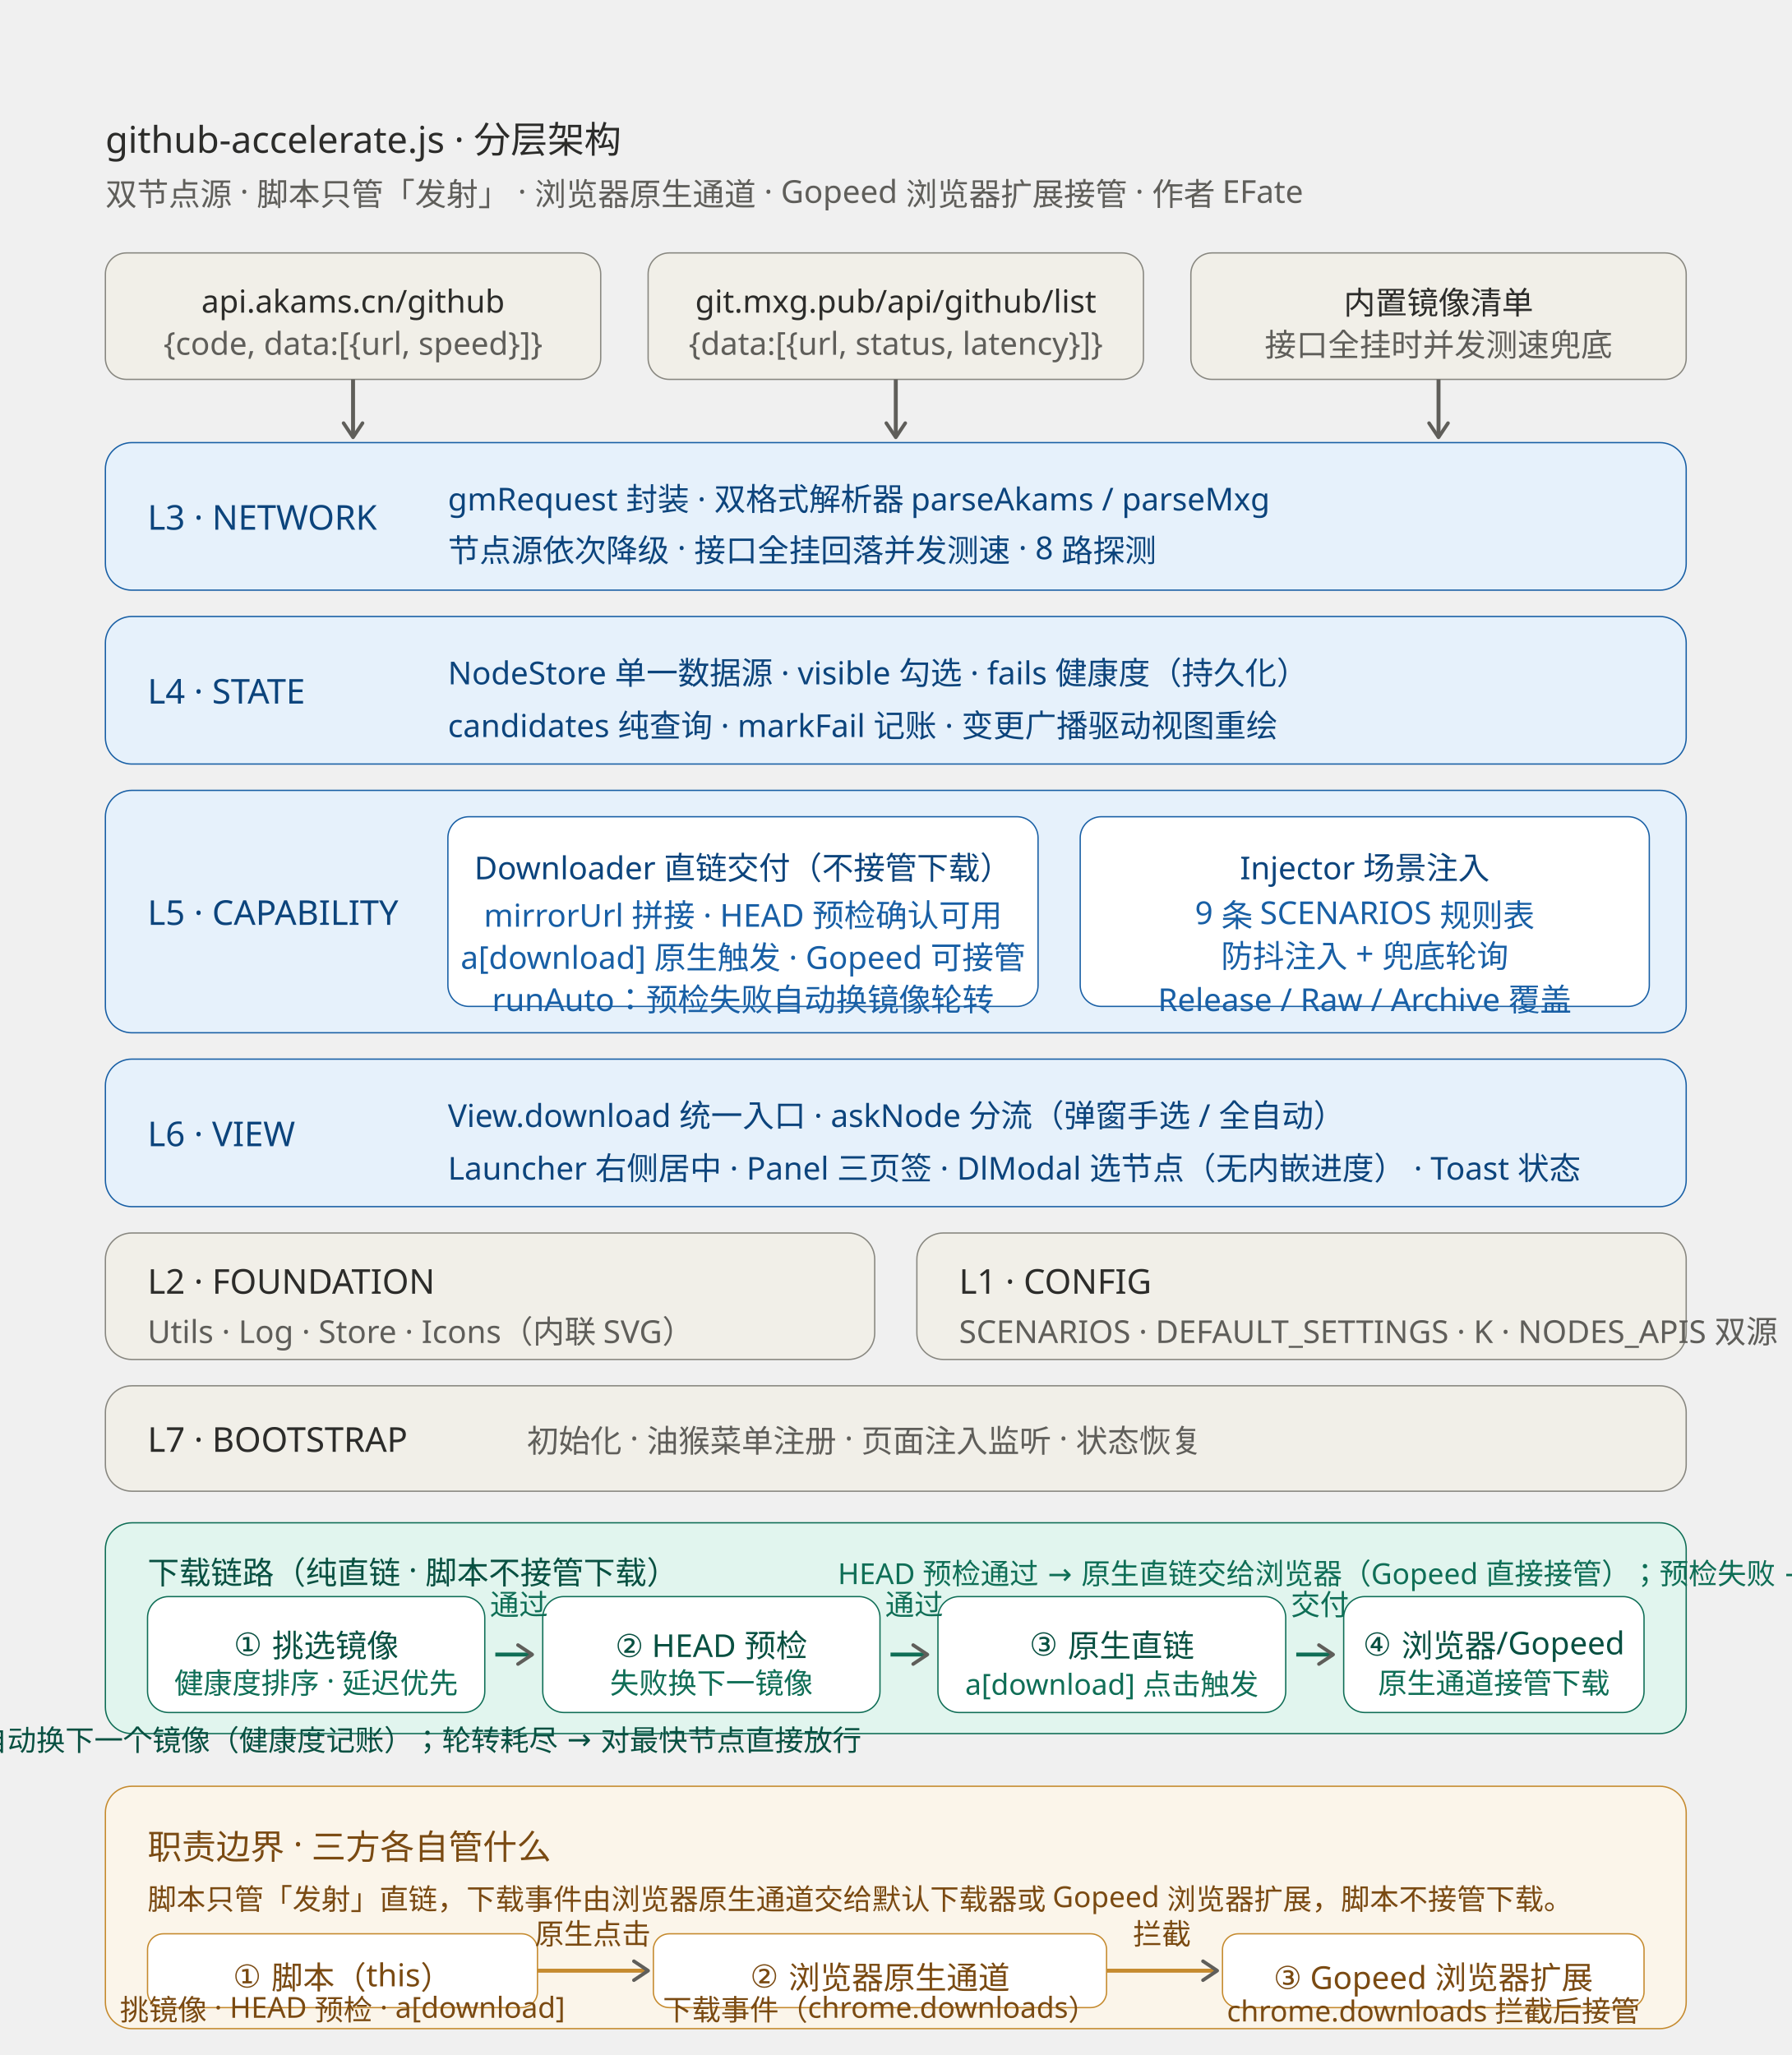
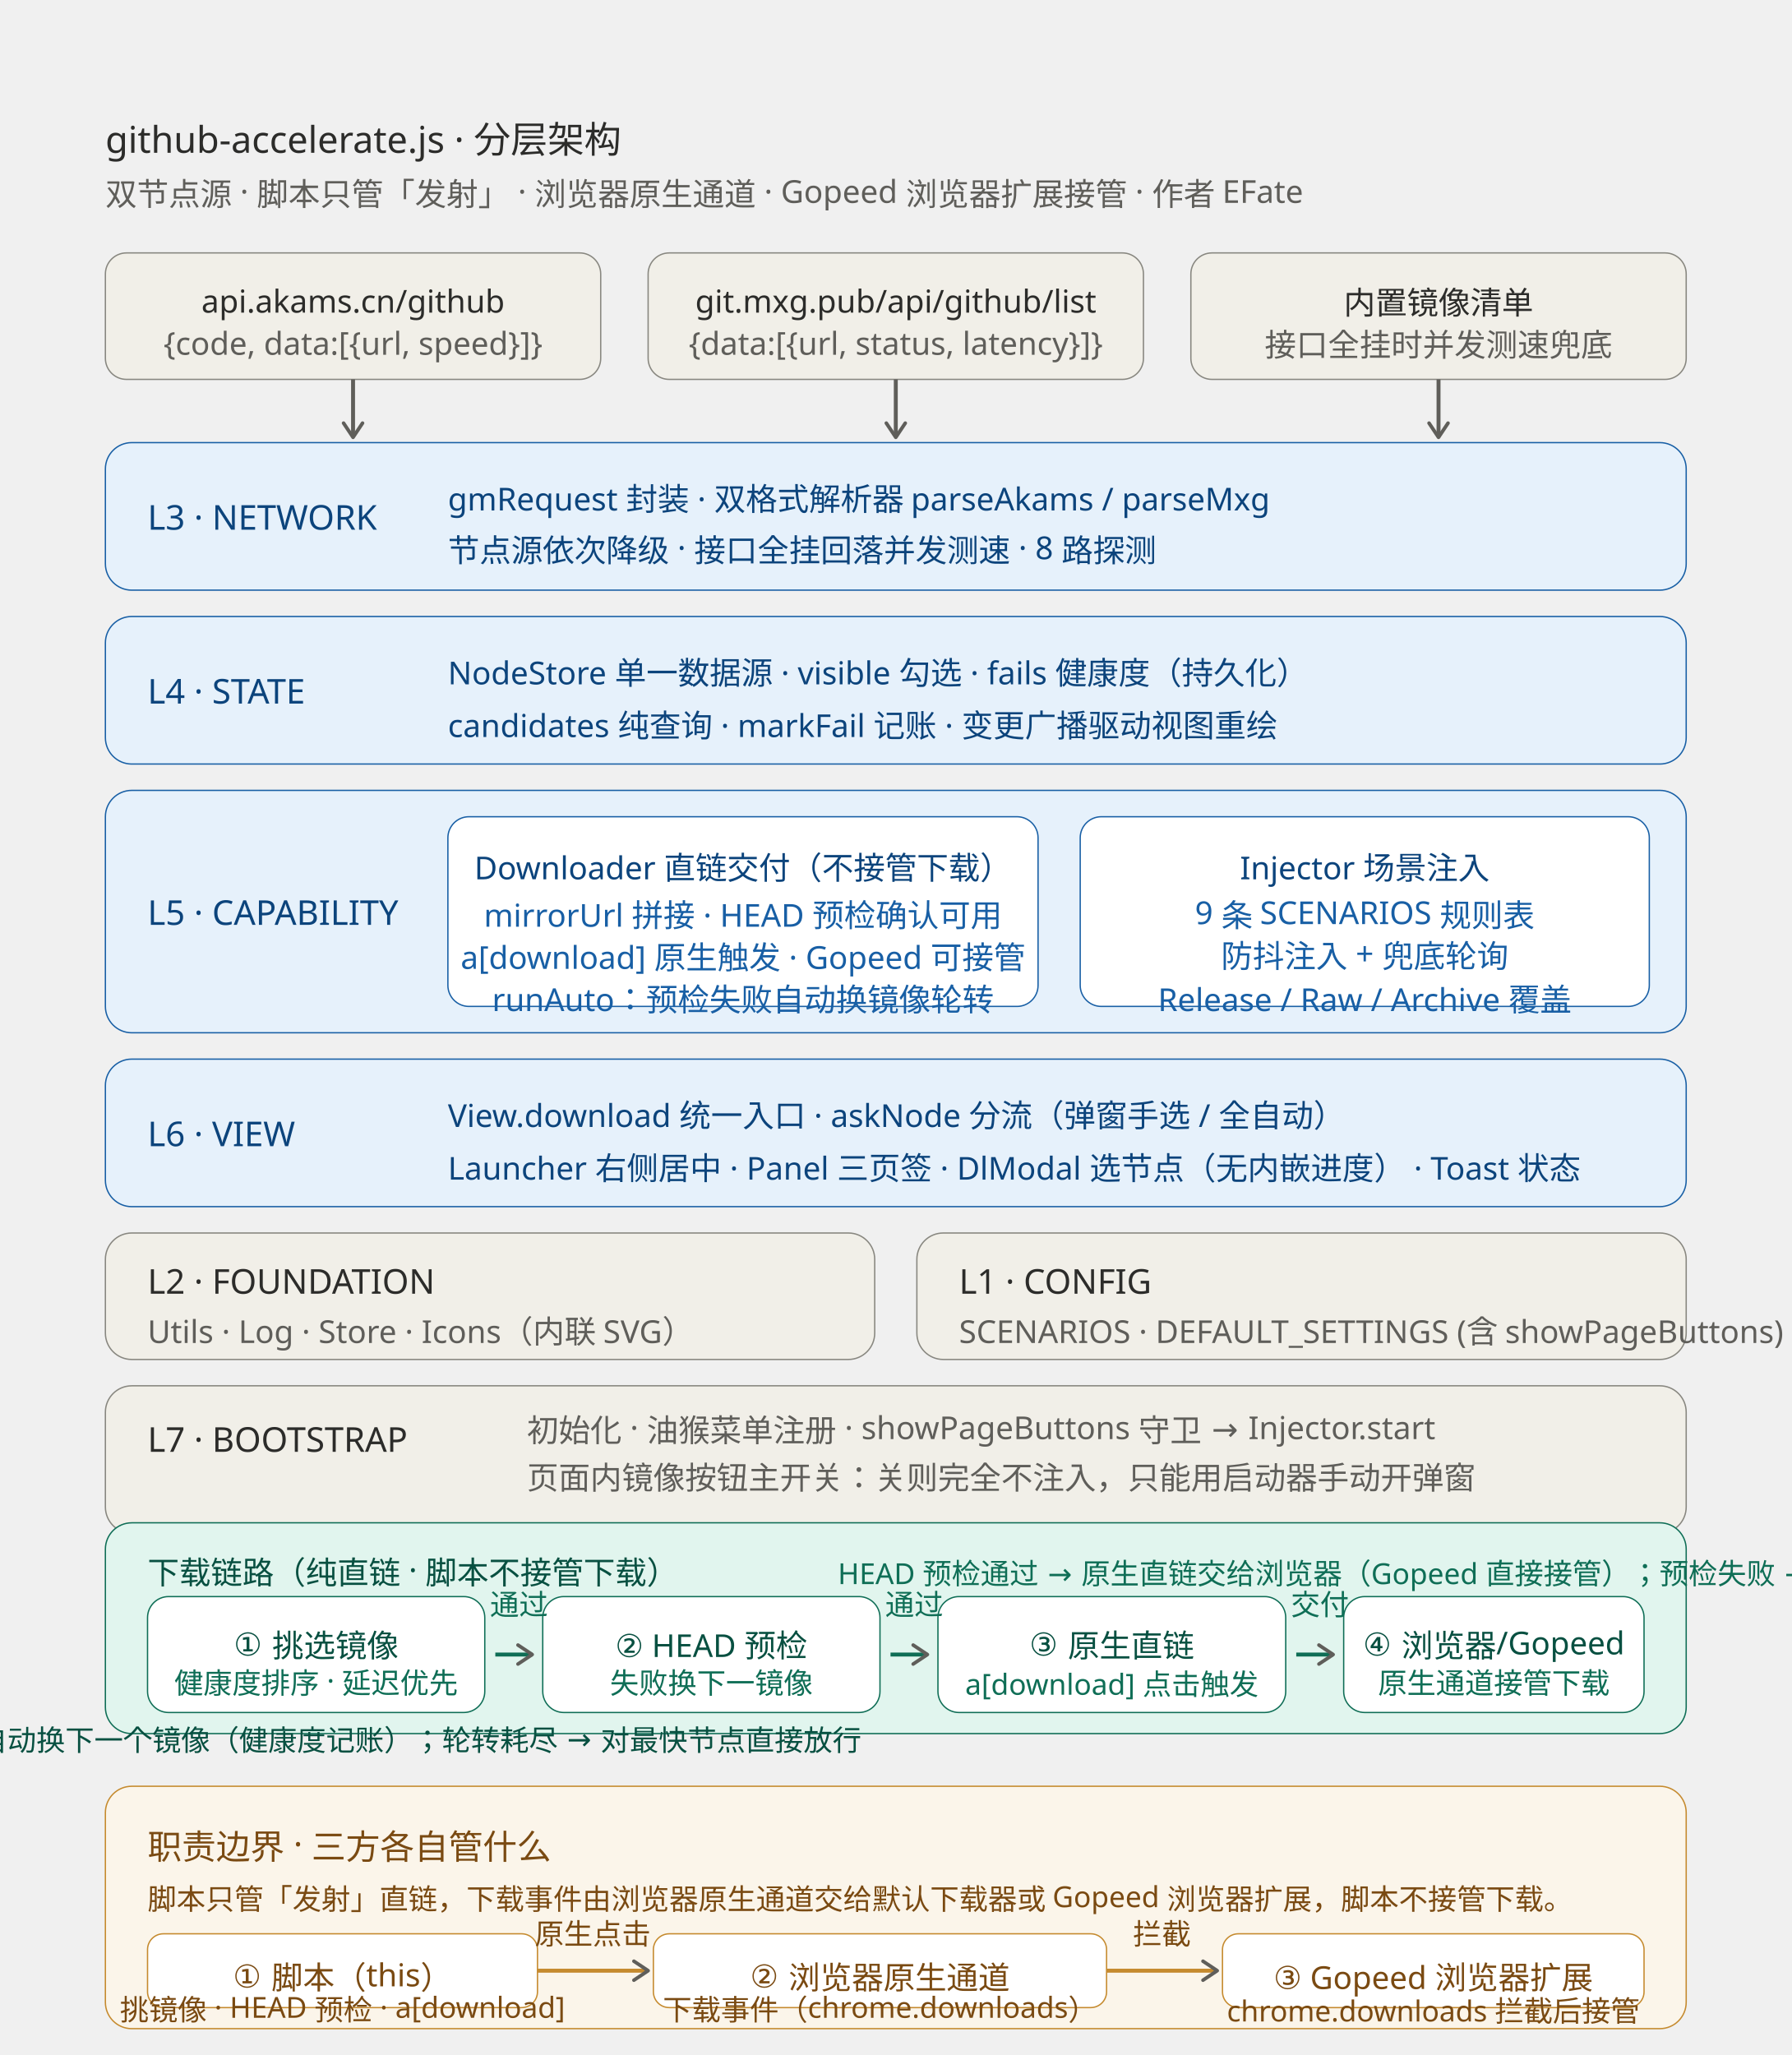
<svg xmlns="http://www.w3.org/2000/svg" viewBox="0 0 680 780" width="680" role="img">
  <defs>
    <marker id="arrow" viewBox="0 0 10 10" refX="8" refY="5" markerWidth="6" markerHeight="6" orient="auto-start-reverse">
      <path d="M2 1L8 5L2 9" fill="none" stroke="#5F5E5A" stroke-width="1.5" stroke-linecap="round" stroke-linejoin="round" />
    </marker>
  </defs>
  <text x="40" y="58" font-family="sans-serif" font-size="14" font-weight="500" fill="#2C2C2A">github-accelerate.js · 分层架构</text>
  <text x="40" y="78" font-family="sans-serif" font-size="12" fill="#5F5E5A">双节点源 · 脚本只管「发射」 · 浏览器原生通道 · Gopeed 浏览器扩展接管 · 作者 EFate</text>
  <g font-family="sans-serif">
    <rect x="40" y="96" width="188" height="48" rx="8" fill="#F1EFE8" stroke="#888780" stroke-width="0.5" />
    <text x="134" y="114" text-anchor="middle" dominant-baseline="central" font-size="12" font-weight="500" fill="#2C2C2A">api.akams.cn/github</text>
    <text x="134" y="130" text-anchor="middle" dominant-baseline="central" font-size="12" fill="#5F5E5A">{code, data:[{url, speed}]}</text>
    <rect x="246" y="96" width="188" height="48" rx="8" fill="#F1EFE8" stroke="#888780" stroke-width="0.5" />
    <text x="340" y="114" text-anchor="middle" dominant-baseline="central" font-size="12" font-weight="500" fill="#2C2C2A">git.mxg.pub/api/github/list</text>
    <text x="340" y="130" text-anchor="middle" dominant-baseline="central" font-size="12" fill="#5F5E5A">{data:[{url, status, latency}]}</text>
    <rect x="452" y="96" width="188" height="48" rx="8" fill="#F1EFE8" stroke="#888780" stroke-width="0.5" />
    <text x="546" y="114" text-anchor="middle" dominant-baseline="central" font-size="12" font-weight="500" fill="#2C2C2A">内置镜像清单</text>
    <text x="546" y="130" text-anchor="middle" dominant-baseline="central" font-size="12" fill="#5F5E5A">接口全挂时并发测速兜底</text>
  </g>
  <path d="M134 144L134 166" fill="none" stroke="#5F5E5A" stroke-width="1.5" marker-end="url(#arrow)" />
  <path d="M340 144L340 166" fill="none" stroke="#5F5E5A" stroke-width="1.5" marker-end="url(#arrow)" />
  <path d="M546 144L546 166" fill="none" stroke="#5F5E5A" stroke-width="1.5" marker-end="url(#arrow)" />
  <rect x="40" y="168" width="600" height="56" rx="10" fill="#E6F1FB" stroke="#185FA5" stroke-width="0.5" />
  <text x="56" y="196" dominant-baseline="central" font-family="sans-serif" font-size="13" font-weight="500" fill="#0C447C">L3 · NETWORK</text>
  <text x="170" y="188" dominant-baseline="central" font-family="sans-serif" font-size="12" fill="#0C447C">gmRequest 封装 · 双格式解析器 parseAkams / parseMxg</text>
  <text x="170" y="208" dominant-baseline="central" font-family="sans-serif" font-size="12" fill="#0C447C">节点源依次降级 · 接口全挂回落并发测速 · 8 路探测</text>
  <rect x="40" y="234" width="600" height="56" rx="10" fill="#E6F1FB" stroke="#185FA5" stroke-width="0.5" />
  <text x="56" y="262" dominant-baseline="central" font-family="sans-serif" font-size="13" font-weight="500" fill="#0C447C">L4 · STATE</text>
  <text x="170" y="254" dominant-baseline="central" font-family="sans-serif" font-size="12" fill="#0C447C">NodeStore 单一数据源 · visible 勾选 · fails 健康度（持久化）</text>
  <text x="170" y="274" dominant-baseline="central" font-family="sans-serif" font-size="12" fill="#0C447C">candidates 纯查询 · markFail 记账 · 变更广播驱动视图重绘</text>
  <rect x="40" y="300" width="600" height="92" rx="10" fill="#E6F1FB" stroke="#185FA5" stroke-width="0.5" />
  <text x="56" y="346" dominant-baseline="central" font-family="sans-serif" font-size="13" font-weight="500" fill="#0C447C">L5 · CAPABILITY</text>
  <rect x="170" y="310" width="224" height="72" rx="8" fill="#FFFFFF" stroke="#185FA5" stroke-width="0.5" />
  <text x="282" y="328" text-anchor="middle" dominant-baseline="central" font-family="sans-serif" font-size="12" font-weight="500" fill="#0C447C">Downloader 直链交付（不接管下载）</text>
  <text x="282" y="346" text-anchor="middle" dominant-baseline="central" font-size="12" fill="#185FA5" font-family="sans-serif">mirrorUrl 拼接 · HEAD 预检确认可用</text>
  <text x="282" y="362" text-anchor="middle" dominant-baseline="central" font-size="12" fill="#185FA5" font-family="sans-serif">a[download] 原生触发 · Gopeed 可接管</text>
  <text x="282" y="378" text-anchor="middle" dominant-baseline="central" font-size="12" fill="#185FA5" font-family="sans-serif">runAuto：预检失败自动换镜像轮转</text>
  <rect x="410" y="310" width="216" height="72" rx="8" fill="#FFFFFF" stroke="#185FA5" stroke-width="0.5" />
  <text x="518" y="328" text-anchor="middle" dominant-baseline="central" font-family="sans-serif" font-size="12" font-weight="500" fill="#0C447C">Injector 场景注入</text>
  <text x="518" y="346" text-anchor="middle" dominant-baseline="central" font-family="sans-serif" font-size="12" fill="#185FA5">9 条 SCENARIOS 规则表</text>
  <text x="518" y="362" text-anchor="middle" dominant-baseline="central" font-family="sans-serif" font-size="12" fill="#185FA5">防抖注入 + 兜底轮询</text>
  <text x="518" y="378" text-anchor="middle" dominant-baseline="central" font-family="sans-serif" font-size="12" fill="#185FA5">Release / Raw / Archive 覆盖</text>
  <rect x="40" y="402" width="600" height="56" rx="10" fill="#E6F1FB" stroke="#185FA5" stroke-width="0.5" />
  <text x="56" y="430" dominant-baseline="central" font-family="sans-serif" font-size="13" font-weight="500" fill="#0C447C">L6 · VIEW</text>
  <text x="170" y="422" dominant-baseline="central" font-family="sans-serif" font-size="12" fill="#0C447C">View.download 统一入口 · askNode 分流（弹窗手选 / 全自动）</text>
  <text x="170" y="442" dominant-baseline="central" font-family="sans-serif" font-size="12" fill="#0C447C">Launcher 右侧居中 · Panel 三页签 · DlModal 选节点（无内嵌进度） · Toast 状态</text>
  <rect x="40" y="468" width="292" height="48" rx="10" fill="#F1EFE8" stroke="#888780" stroke-width="0.5" />
  <text x="56" y="486" dominant-baseline="central" font-family="sans-serif" font-size="13" font-weight="500" fill="#2C2C2A">L2 · FOUNDATION</text>
  <text x="56" y="504" dominant-baseline="central" font-family="sans-serif" font-size="12" fill="#5F5E5A">Utils · Log · Store · Icons（内联 SVG）</text>
  <rect x="348" y="468" width="292" height="48" rx="10" fill="#F1EFE8" stroke="#888780" stroke-width="0.5" />
  <text x="364" y="486" dominant-baseline="central" font-family="sans-serif" font-size="13" font-weight="500" fill="#2C2C2A">L1 · CONFIG</text>
-   <text x="364" y="504" dominant-baseline="central" font-family="sans-serif" font-size="12" fill="#5F5E5A">SCENARIOS · DEFAULT_SETTINGS · K · NODES_APIS 双源</text>
-   <rect x="40" y="526" width="600" height="40" rx="10" fill="#F1EFE8" stroke="#888780" stroke-width="0.5" />
+   <text x="364" y="504" dominant-baseline="central" font-family="sans-serif" font-size="12" fill="#5F5E5A">SCENARIOS · DEFAULT_SETTINGS (含 showPageButtons) · K · NODES_APIS 双源</text>
+   <rect x="40" y="526" width="600" height="56" rx="10" fill="#F1EFE8" stroke="#888780" stroke-width="0.5" />
  <text x="56" y="546" dominant-baseline="central" font-family="sans-serif" font-size="13" font-weight="500" fill="#2C2C2A">L7 · BOOTSTRAP</text>
-   <text x="200" y="546" dominant-baseline="central" font-family="sans-serif" font-size="12" fill="#5F5E5A">初始化 · 油猴菜单注册 · 页面注入监听 · 状态恢复</text>
+   <text x="200" y="542" dominant-baseline="central" font-family="sans-serif" font-size="12" fill="#5F5E5A">初始化 · 油猴菜单注册 · showPageButtons 守卫 → Injector.start</text>
+   <text x="200" y="560" dominant-baseline="central" font-family="sans-serif" font-size="12" fill="#5F5E5A">页面内镜像按钮主开关：关则完全不注入，只能用启动器手动开弹窗</text>
  <rect x="40" y="578" width="600" height="80" rx="10" fill="#E1F5EE" stroke="#0F6E56" stroke-width="0.5" />
  <text x="56" y="596" dominant-baseline="central" font-family="sans-serif" font-size="12" font-weight="500" fill="#085041">下载链路（纯直链 · 脚本不接管下载）</text>
  <text x="318" y="596" dominant-baseline="central" font-family="sans-serif" font-size="11" fill="#0F6E56">HEAD 预检通过 → 原生直链交给浏览器（Gopeed 直接接管）；预检失败 → 换下一镜像；轮转耗尽 → 对最快节点直接放行</text>
  <g font-family="sans-serif">
    <rect x="56" y="606" width="128" height="44" rx="8" fill="#FFFFFF" stroke="#0F6E56" stroke-width="0.5" />
    <text x="120" y="622" text-anchor="middle" dominant-baseline="central" font-size="12" font-weight="500" fill="#085041">① 挑选镜像</text>
    <text x="120" y="638" text-anchor="middle" dominant-baseline="central" font-size="11" fill="#0F6E56">健康度排序 · 延迟优先</text>
    <rect x="206" y="606" width="128" height="44" rx="8" fill="#FFFFFF" stroke="#0F6E56" stroke-width="0.5" />
    <text x="270" y="622" text-anchor="middle" dominant-baseline="central" font-size="12" font-weight="500" fill="#085041">② HEAD 预检</text>
    <text x="270" y="638" text-anchor="middle" dominant-baseline="central" font-size="11" fill="#0F6E56">失败换下一镜像</text>
    <rect x="356" y="606" width="132" height="44" rx="8" fill="#FFFFFF" stroke="#0F6E56" stroke-width="0.5" />
    <text x="422" y="622" text-anchor="middle" dominant-baseline="central" font-size="12" font-weight="500" fill="#085041">③ 原生直链</text>
    <text x="422" y="638" text-anchor="middle" dominant-baseline="central" font-size="11" fill="#0F6E56">a[download] 点击触发</text>
    <rect x="510" y="606" width="114" height="44" rx="8" fill="#FFFFFF" stroke="#0F6E56" stroke-width="0.5" />
    <text x="567" y="622" text-anchor="middle" dominant-baseline="central" font-size="12" font-weight="500" fill="#085041">④ 浏览器/Gopeed</text>
    <text x="567" y="638" text-anchor="middle" dominant-baseline="central" font-size="11" fill="#0F6E56">原生通道接管下载</text>
    <path d="M188 628L202 628" fill="none" stroke="#0F6E56" stroke-width="1.5" marker-end="url(#arrow)" />
    <path d="M338 628L352 628" fill="none" stroke="#0F6E56" stroke-width="1.5" marker-end="url(#arrow)" />
    <path d="M492 628L506 628" fill="none" stroke="#0F6E56" stroke-width="1.5" marker-end="url(#arrow)" />
    <text x="197" y="613" text-anchor="middle" font-size="11" fill="#0F6E56">通过</text>
    <text x="347" y="613" text-anchor="middle" font-size="11" fill="#0F6E56">通过</text>
    <text x="501" y="613" text-anchor="middle" font-size="11" fill="#0F6E56">交付</text>
    <text x="131" y="664" text-anchor="middle" font-size="11" fill="#085041" font-weight="500">↑ 预检失败自动换下一个镜像（健康度记账）；轮转耗尽 → 对最快节点直接放行</text>
  </g>
  <rect x="40" y="678" width="600" height="92" rx="10" fill="#FBF5EA" stroke="#C58A2E" stroke-width="0.5" />
  <text x="56" y="700" dominant-baseline="central" font-family="sans-serif" font-size="13" font-weight="500" fill="#7A4A12">职责边界 · 三方各自管什么</text>
  <text x="56" y="720" dominant-baseline="central" font-family="sans-serif" font-size="11" fill="#7A4A12">脚本只管「发射」直链，下载事件由浏览器原生通道交给默认下载器或 Gopeed 浏览器扩展，脚本不接管下载。</text>
  <g font-family="sans-serif">
    <rect x="56" y="734" width="148" height="28" rx="6" fill="#FFFFFF" stroke="#C58A2E" stroke-width="0.5" />
    <text x="130" y="748" text-anchor="middle" dominant-baseline="central" font-size="12" font-weight="500" fill="#7A4A12">① 脚本（this）</text>
    <text x="130" y="762" text-anchor="middle" dominant-baseline="central" font-size="11" fill="#7A4A12">挑镜像 · HEAD 预检 · a[download]</text>
    <path d="M204 748L246 748" fill="none" stroke="#C58A2E" stroke-width="1.5" marker-end="url(#arrow)" />
    <text x="225" y="738" text-anchor="middle" font-size="11" fill="#7A4A12">原生点击</text>
    <rect x="248" y="734" width="172" height="28" rx="6" fill="#FFFFFF" stroke="#C58A2E" stroke-width="0.5" />
    <text x="334" y="748" text-anchor="middle" dominant-baseline="central" font-size="12" font-weight="500" fill="#7A4A12">② 浏览器原生通道</text>
    <text x="334" y="762" text-anchor="middle" dominant-baseline="central" font-size="11" fill="#7A4A12">下载事件（chrome.downloads）</text>
    <path d="M420 748L462 748" fill="none" stroke="#C58A2E" stroke-width="1.5" marker-end="url(#arrow)" />
    <text x="441" y="738" text-anchor="middle" font-size="11" fill="#7A4A12">拦截</text>
    <rect x="464" y="734" width="160" height="28" rx="6" fill="#FFFFFF" stroke="#C58A2E" stroke-width="0.5" />
    <text x="544" y="748" text-anchor="middle" dominant-baseline="central" font-size="12" font-weight="500" fill="#7A4A12">③ Gopeed 浏览器扩展</text>
    <text x="544" y="762" text-anchor="middle" dominant-baseline="central" font-size="11" fill="#7A4A12">chrome.downloads 拦截后接管</text>
  </g>
</svg>
